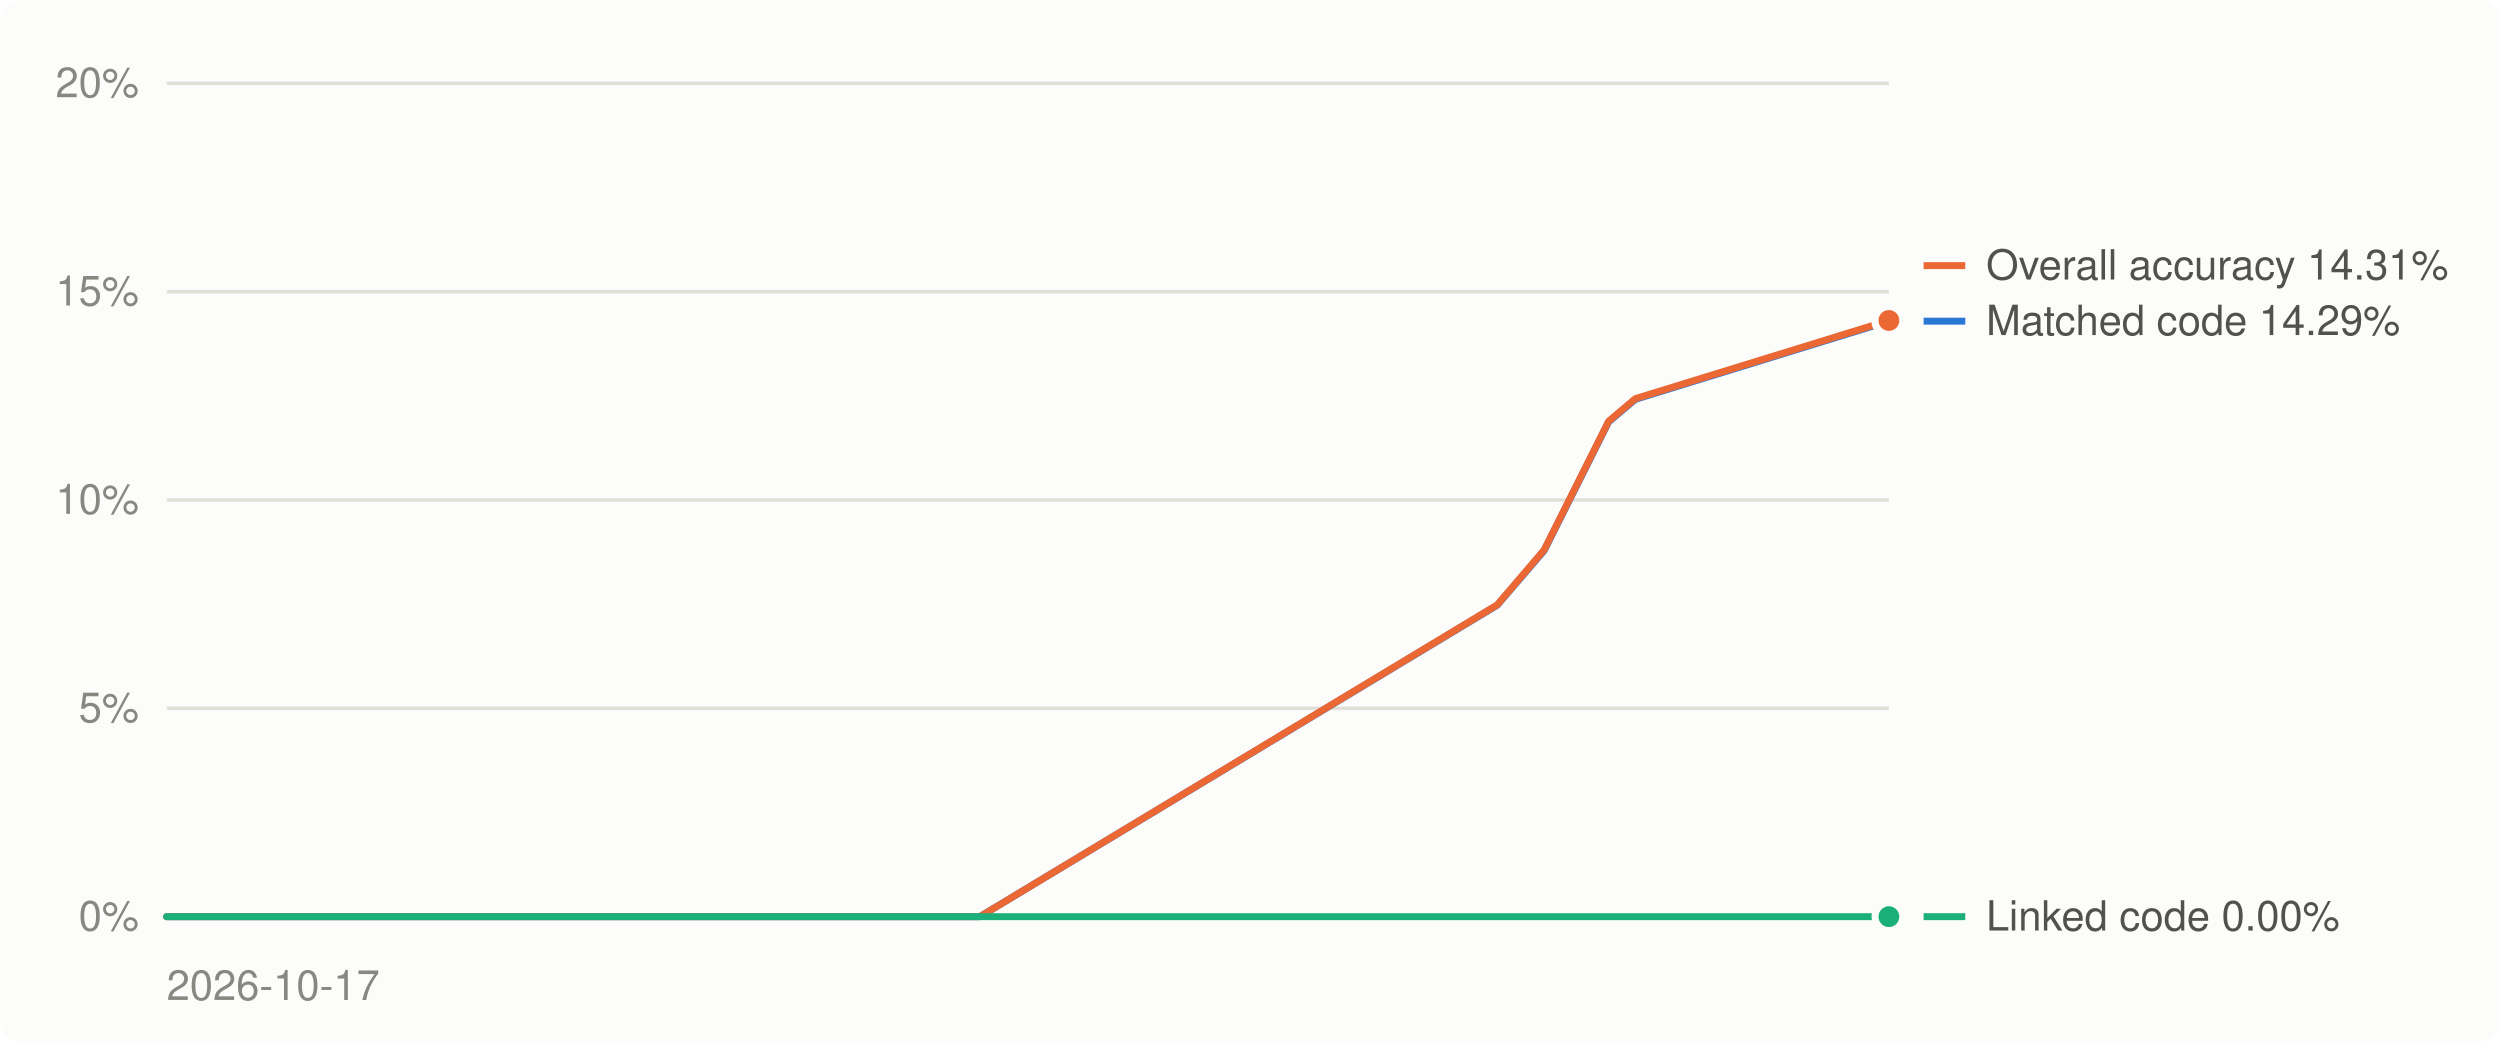
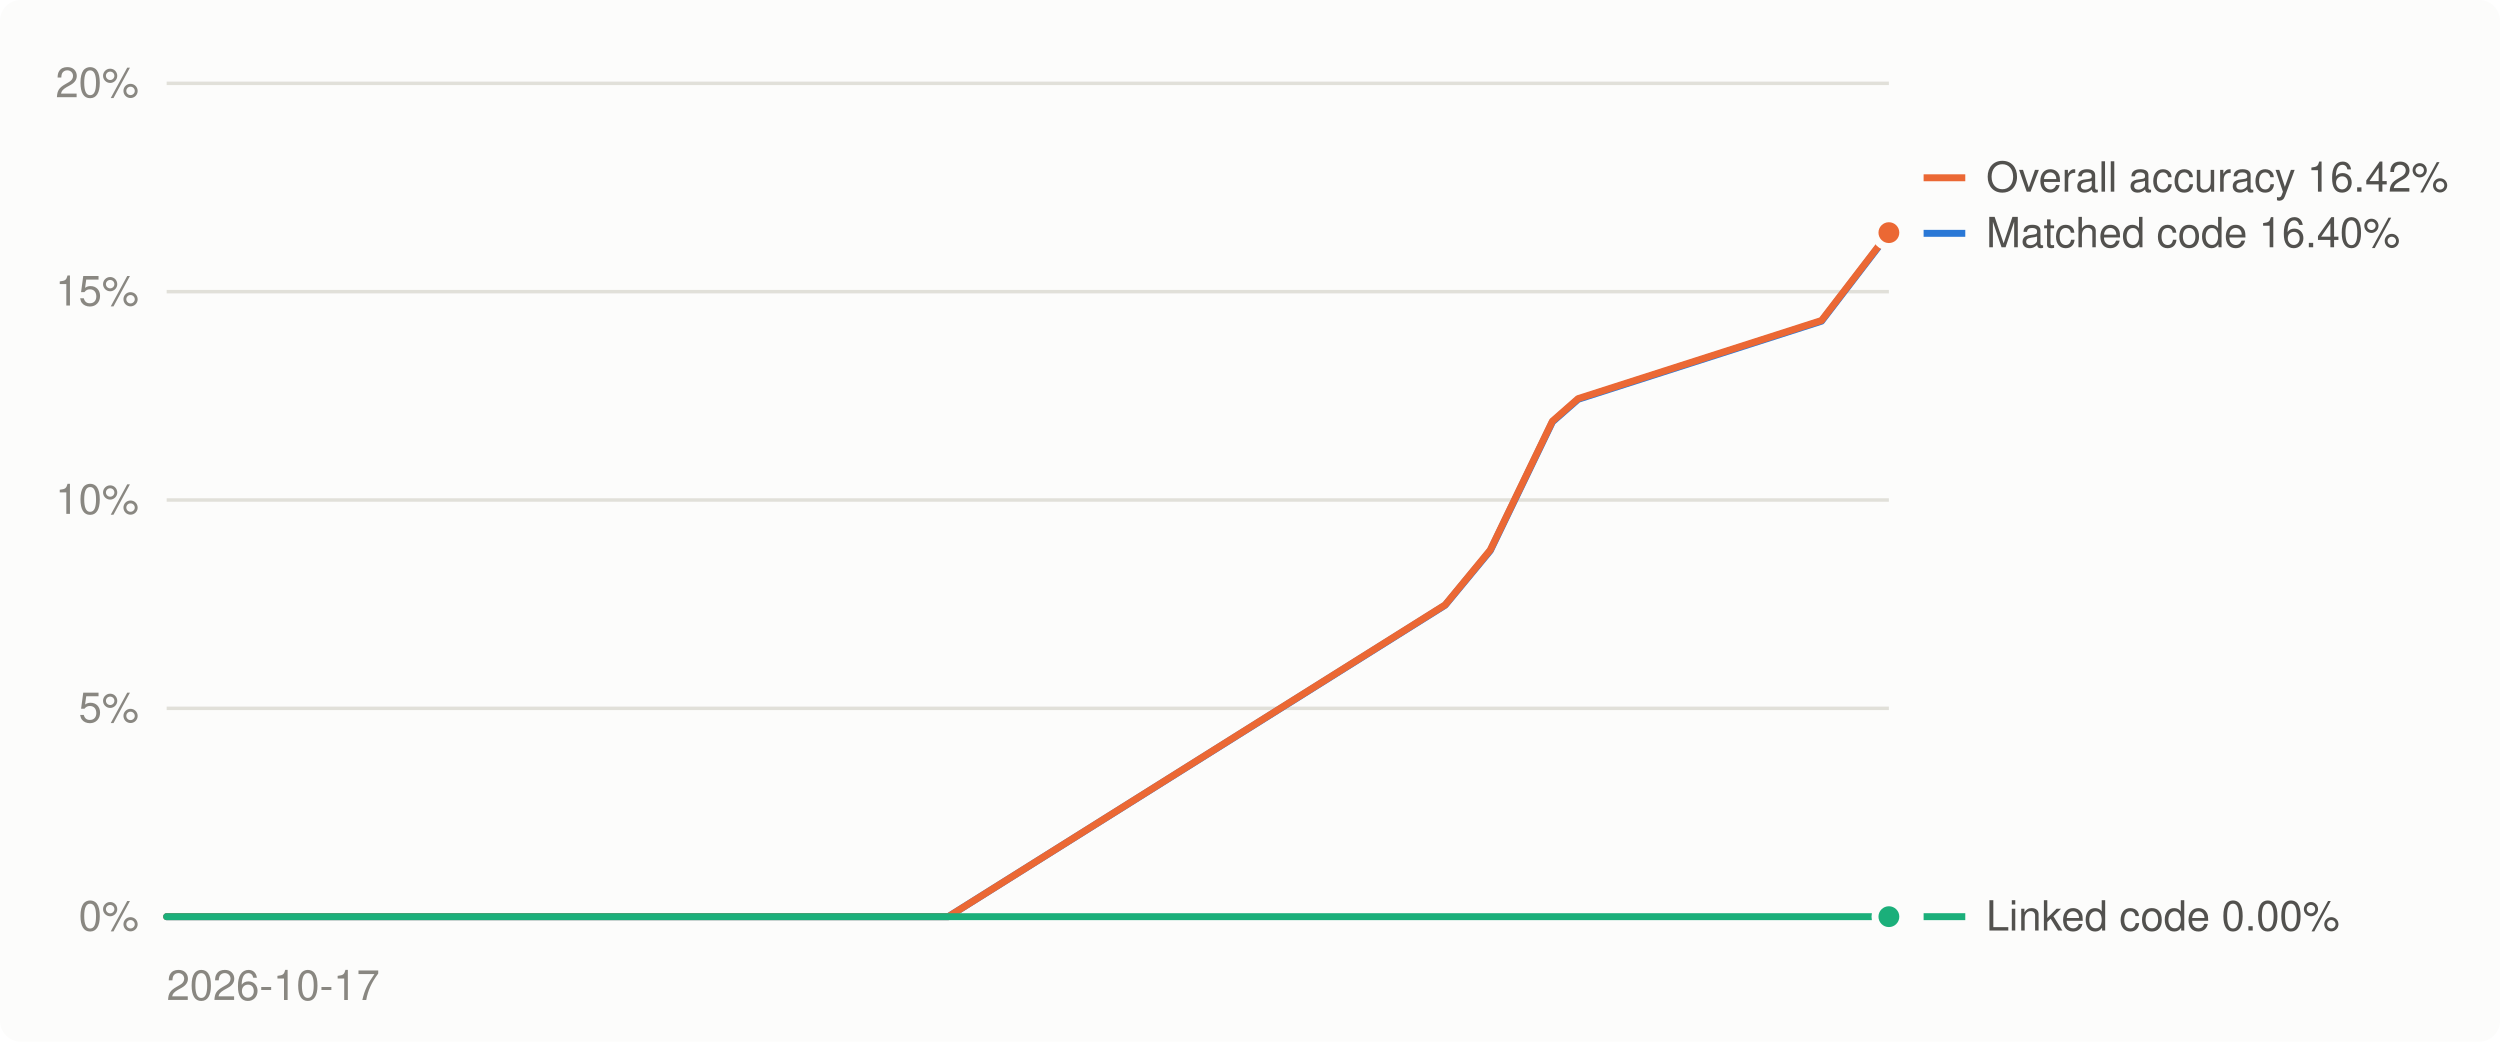
<svg xmlns="http://www.w3.org/2000/svg" viewBox="0 0 720 300" width="720" height="300" role="img" aria-label="Decompilation progress over time">
  <style>
.bg{fill:#fcfcfb}.grid{stroke:#e1e0d9}.muted{fill:#898781}.lbl{fill:#52514e}.ln0{stroke:#2a78d6}.dot0{fill:#2a78d6;stroke:#fcfcfb}.ln1{stroke:#eb6834}.dot1{fill:#eb6834;stroke:#fcfcfb}.ln2{stroke:#1baf7a}.dot2{fill:#1baf7a;stroke:#fcfcfb}
@media (prefers-color-scheme: dark){.bg{fill:#1a1a19}.grid{stroke:#2c2c2a}.muted{fill:#898781}.lbl{fill:#c3c2b7}.ln0{stroke:#3987e5}.dot0{fill:#3987e5;stroke:#1a1a19}.ln1{stroke:#d95926}.dot1{fill:#d95926;stroke:#1a1a19}.ln2{stroke:#199e70}.dot2{fill:#199e70;stroke:#1a1a19}}
text{font:12px -apple-system,BlinkMacSystemFont,'Segoe UI',Helvetica,Arial,sans-serif}
</style>
  <rect class="bg" width="720" height="300" rx="6" />
  <line x1="48" x2="544" y1="264.0" y2="264.0" class="grid" stroke-width="1" />
  <text x="40" y="268.0" class="muted" text-anchor="end">0%</text>
  <line x1="48" x2="544" y1="204.0" y2="204.0" class="grid" stroke-width="1" />
  <text x="40" y="208.0" class="muted" text-anchor="end">5%</text>
  <line x1="48" x2="544" y1="144.0" y2="144.0" class="grid" stroke-width="1" />
  <text x="40" y="148.0" class="muted" text-anchor="end">10%</text>
  <line x1="48" x2="544" y1="84.0" y2="84.0" class="grid" stroke-width="1" />
  <text x="40" y="88.0" class="muted" text-anchor="end">15%</text>
  <line x1="48" x2="544" y1="24.0" y2="24.0" class="grid" stroke-width="1" />
  <text x="40" y="28.0" class="muted" text-anchor="end">20%</text>
  <text class="muted" x="48.0" y="288" text-anchor="start">2026-10-17</text>
-   <polyline points="48.0,264.0 282.2,264.0 431.2,174.3 444.7,158.6 463.3,121.5 471.0,115.0 544.0,92.5" fill="none" class="ln0" stroke-width="2" stroke-linejoin="round" stroke-linecap="round" />
-   <polyline points="48.0,264.0 282.2,264.0 431.2,174.2 444.7,158.4 463.3,121.3 471.0,114.8 544.0,92.3" fill="none" class="ln1" stroke-width="2" stroke-linejoin="round" stroke-linecap="round" />
-   <polyline points="48.0,264.0 282.2,264.0 431.2,264.0 444.7,264.0 463.3,264.0 471.0,264.0 544.0,264.0" fill="none" class="ln2" stroke-width="2" stroke-linejoin="round" stroke-linecap="round" />
-   <circle cx="544.0" cy="92.5" r="4" class="dot0" stroke-width="2" />
-   <circle cx="544.0" cy="92.3" r="4" class="dot1" stroke-width="2" />
+   <polyline points="48.0,264.0 273.1,264.0 416.2,174.3 429.2,158.6 447.1,121.5 454.5,115.0 524.6,92.5 544.0,67.2" fill="none" class="ln0" stroke-width="2" stroke-linejoin="round" stroke-linecap="round" />
+   <polyline points="48.0,264.0 273.1,264.0 416.2,174.2 429.2,158.4 447.1,121.3 454.5,114.8 524.6,92.3 544.0,67.0" fill="none" class="ln1" stroke-width="2" stroke-linejoin="round" stroke-linecap="round" />
+   <polyline points="48.0,264.0 273.1,264.0 416.2,264.0 429.2,264.0 447.1,264.0 454.5,264.0 524.6,264.0 544.0,264.0" fill="none" class="ln2" stroke-width="2" stroke-linejoin="round" stroke-linecap="round" />
+   <circle cx="544.0" cy="67.2" r="4" class="dot0" stroke-width="2" />
+   <circle cx="544.0" cy="67.0" r="4" class="dot1" stroke-width="2" />
  <circle cx="544.0" cy="264.0" r="4" class="dot2" stroke-width="2" />
  <line x1="554" x2="566" y1="264.0" y2="264.0" class="ln2" stroke-width="2" />
  <text class="lbl" x="572" y="268.0">Linked code 0.00%</text>
-   <line x1="554" x2="566" y1="92.5" y2="92.5" class="ln0" stroke-width="2" />
-   <text class="lbl" x="572" y="96.5">Matched code 14.29%</text>
-   <line x1="554" x2="566" y1="76.5" y2="76.5" class="ln1" stroke-width="2" />
-   <text class="lbl" x="572" y="80.5">Overall accuracy 14.31%</text>
+   <line x1="554" x2="566" y1="67.2" y2="67.2" class="ln0" stroke-width="2" />
+   <text class="lbl" x="572" y="71.2">Matched code 16.40%</text>
+   <line x1="554" x2="566" y1="51.2" y2="51.2" class="ln1" stroke-width="2" />
+   <text class="lbl" x="572" y="55.2">Overall accuracy 16.42%</text>
</svg>
